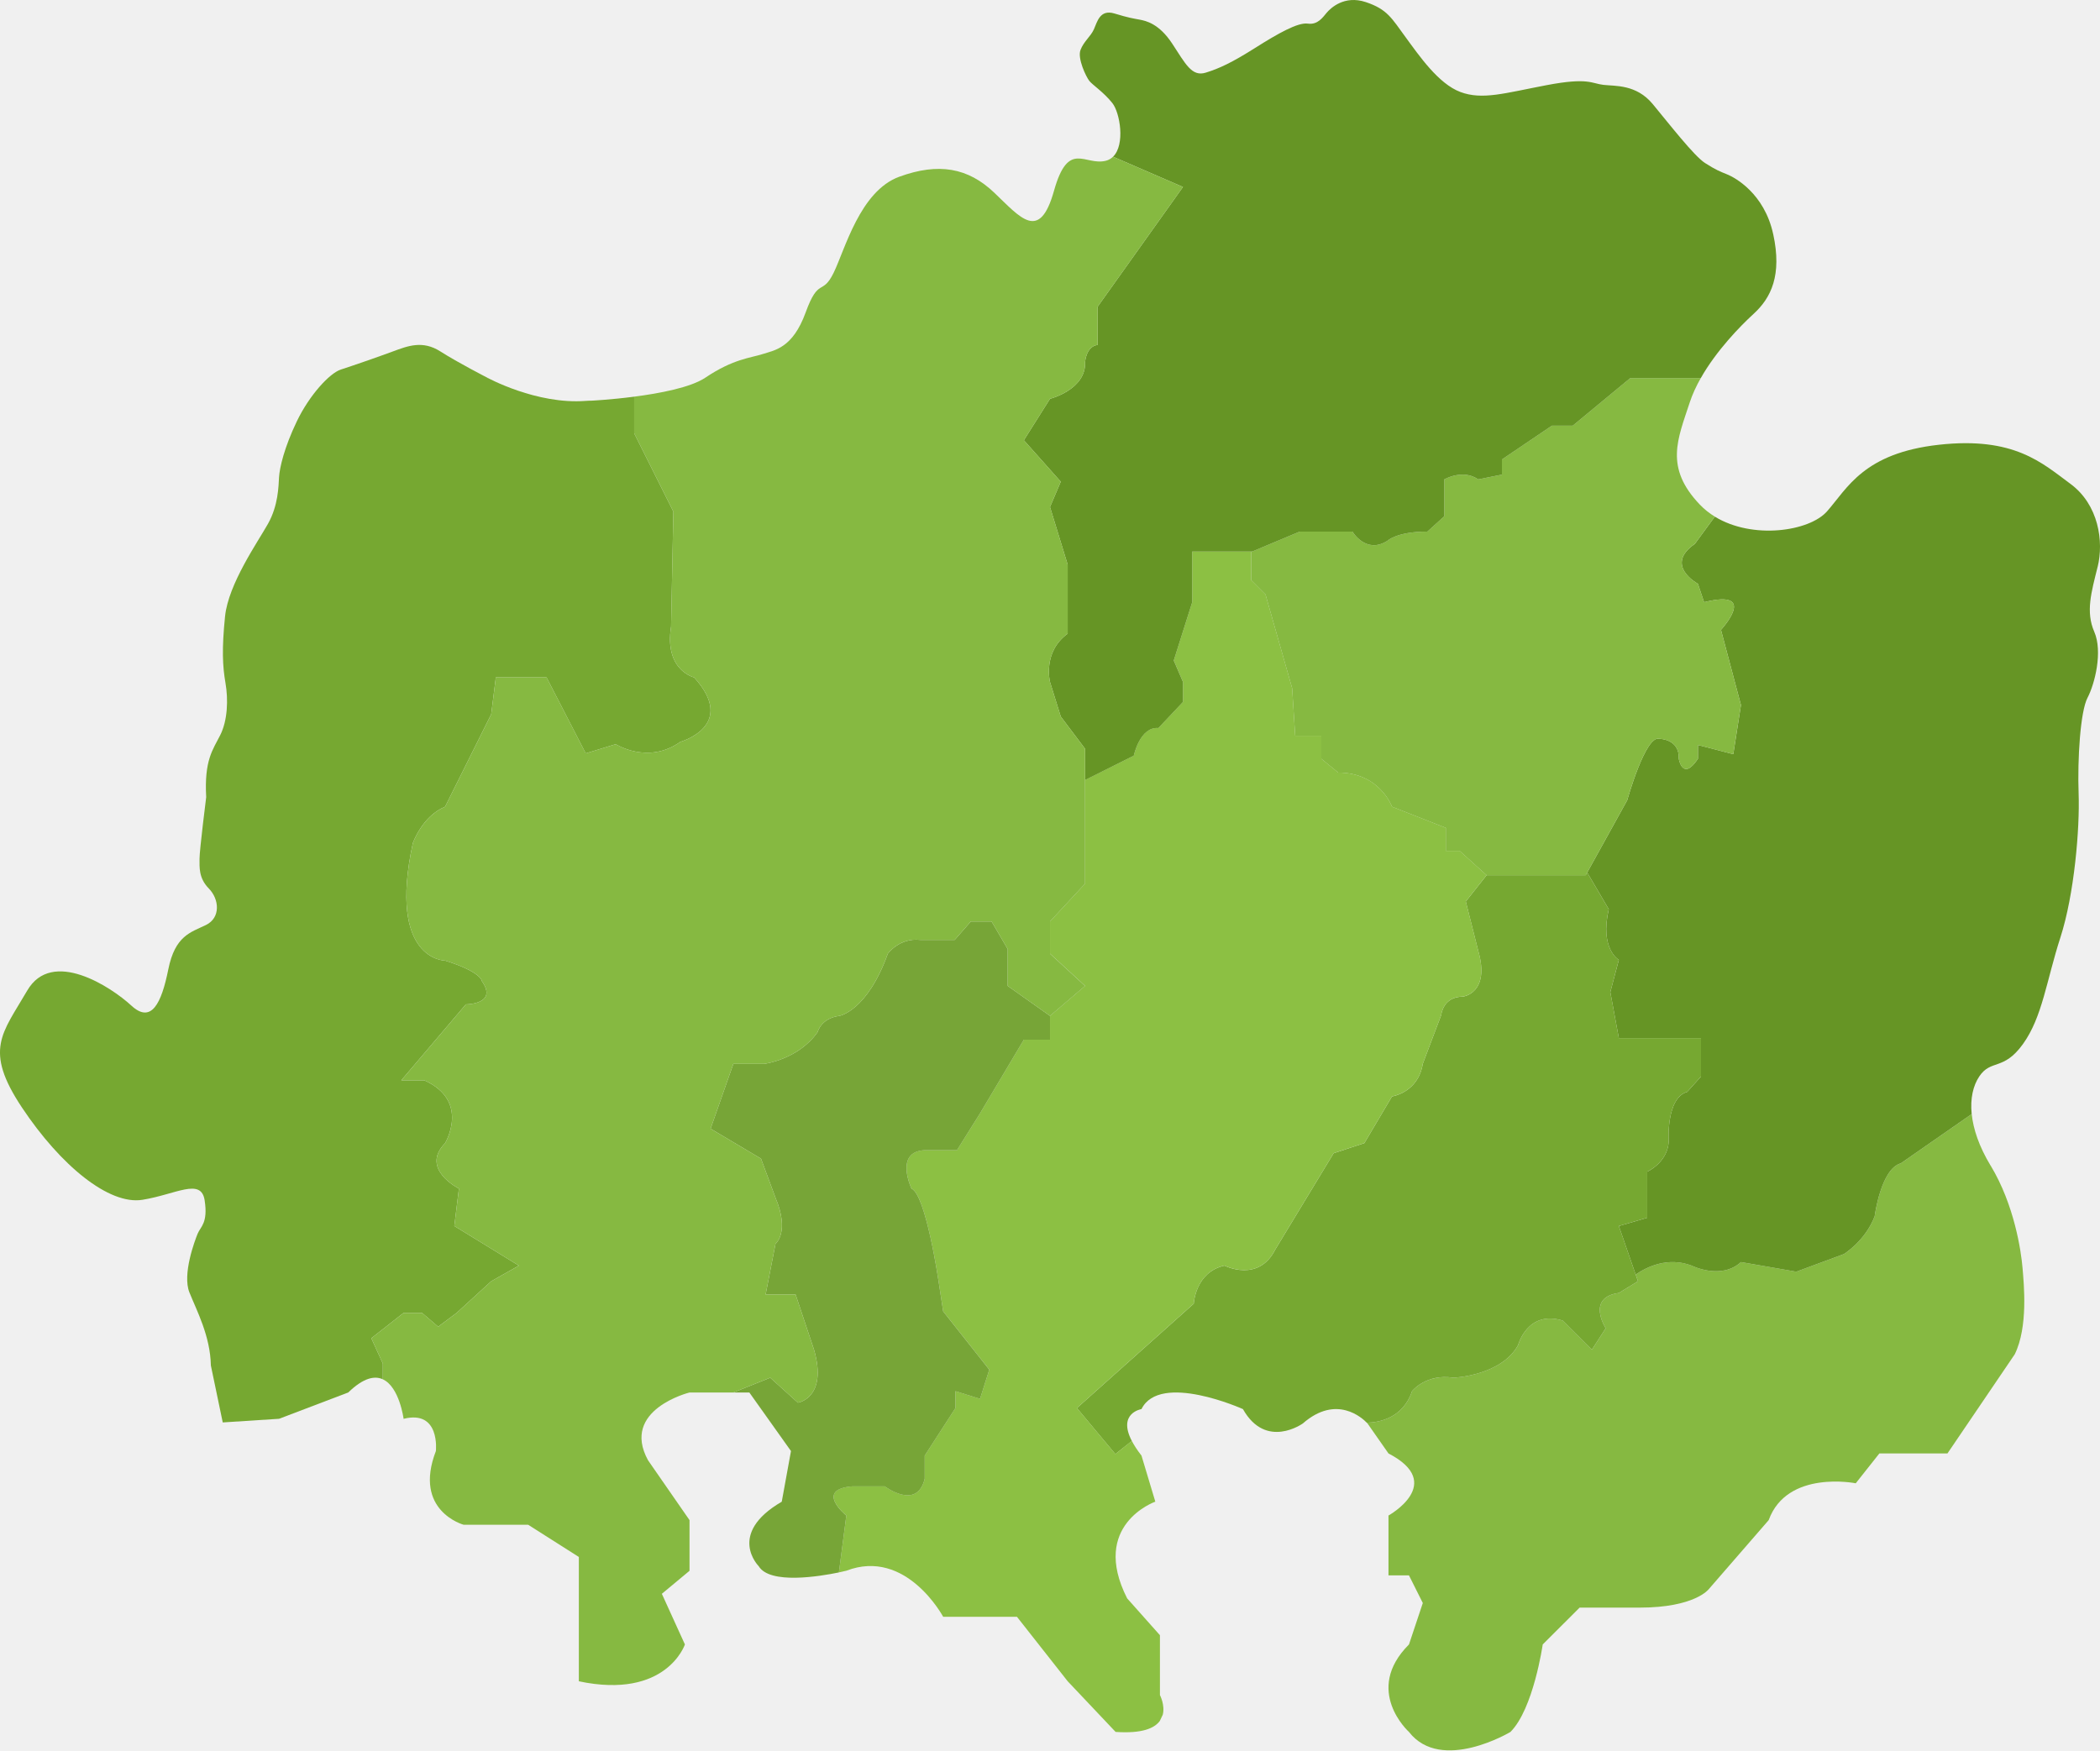
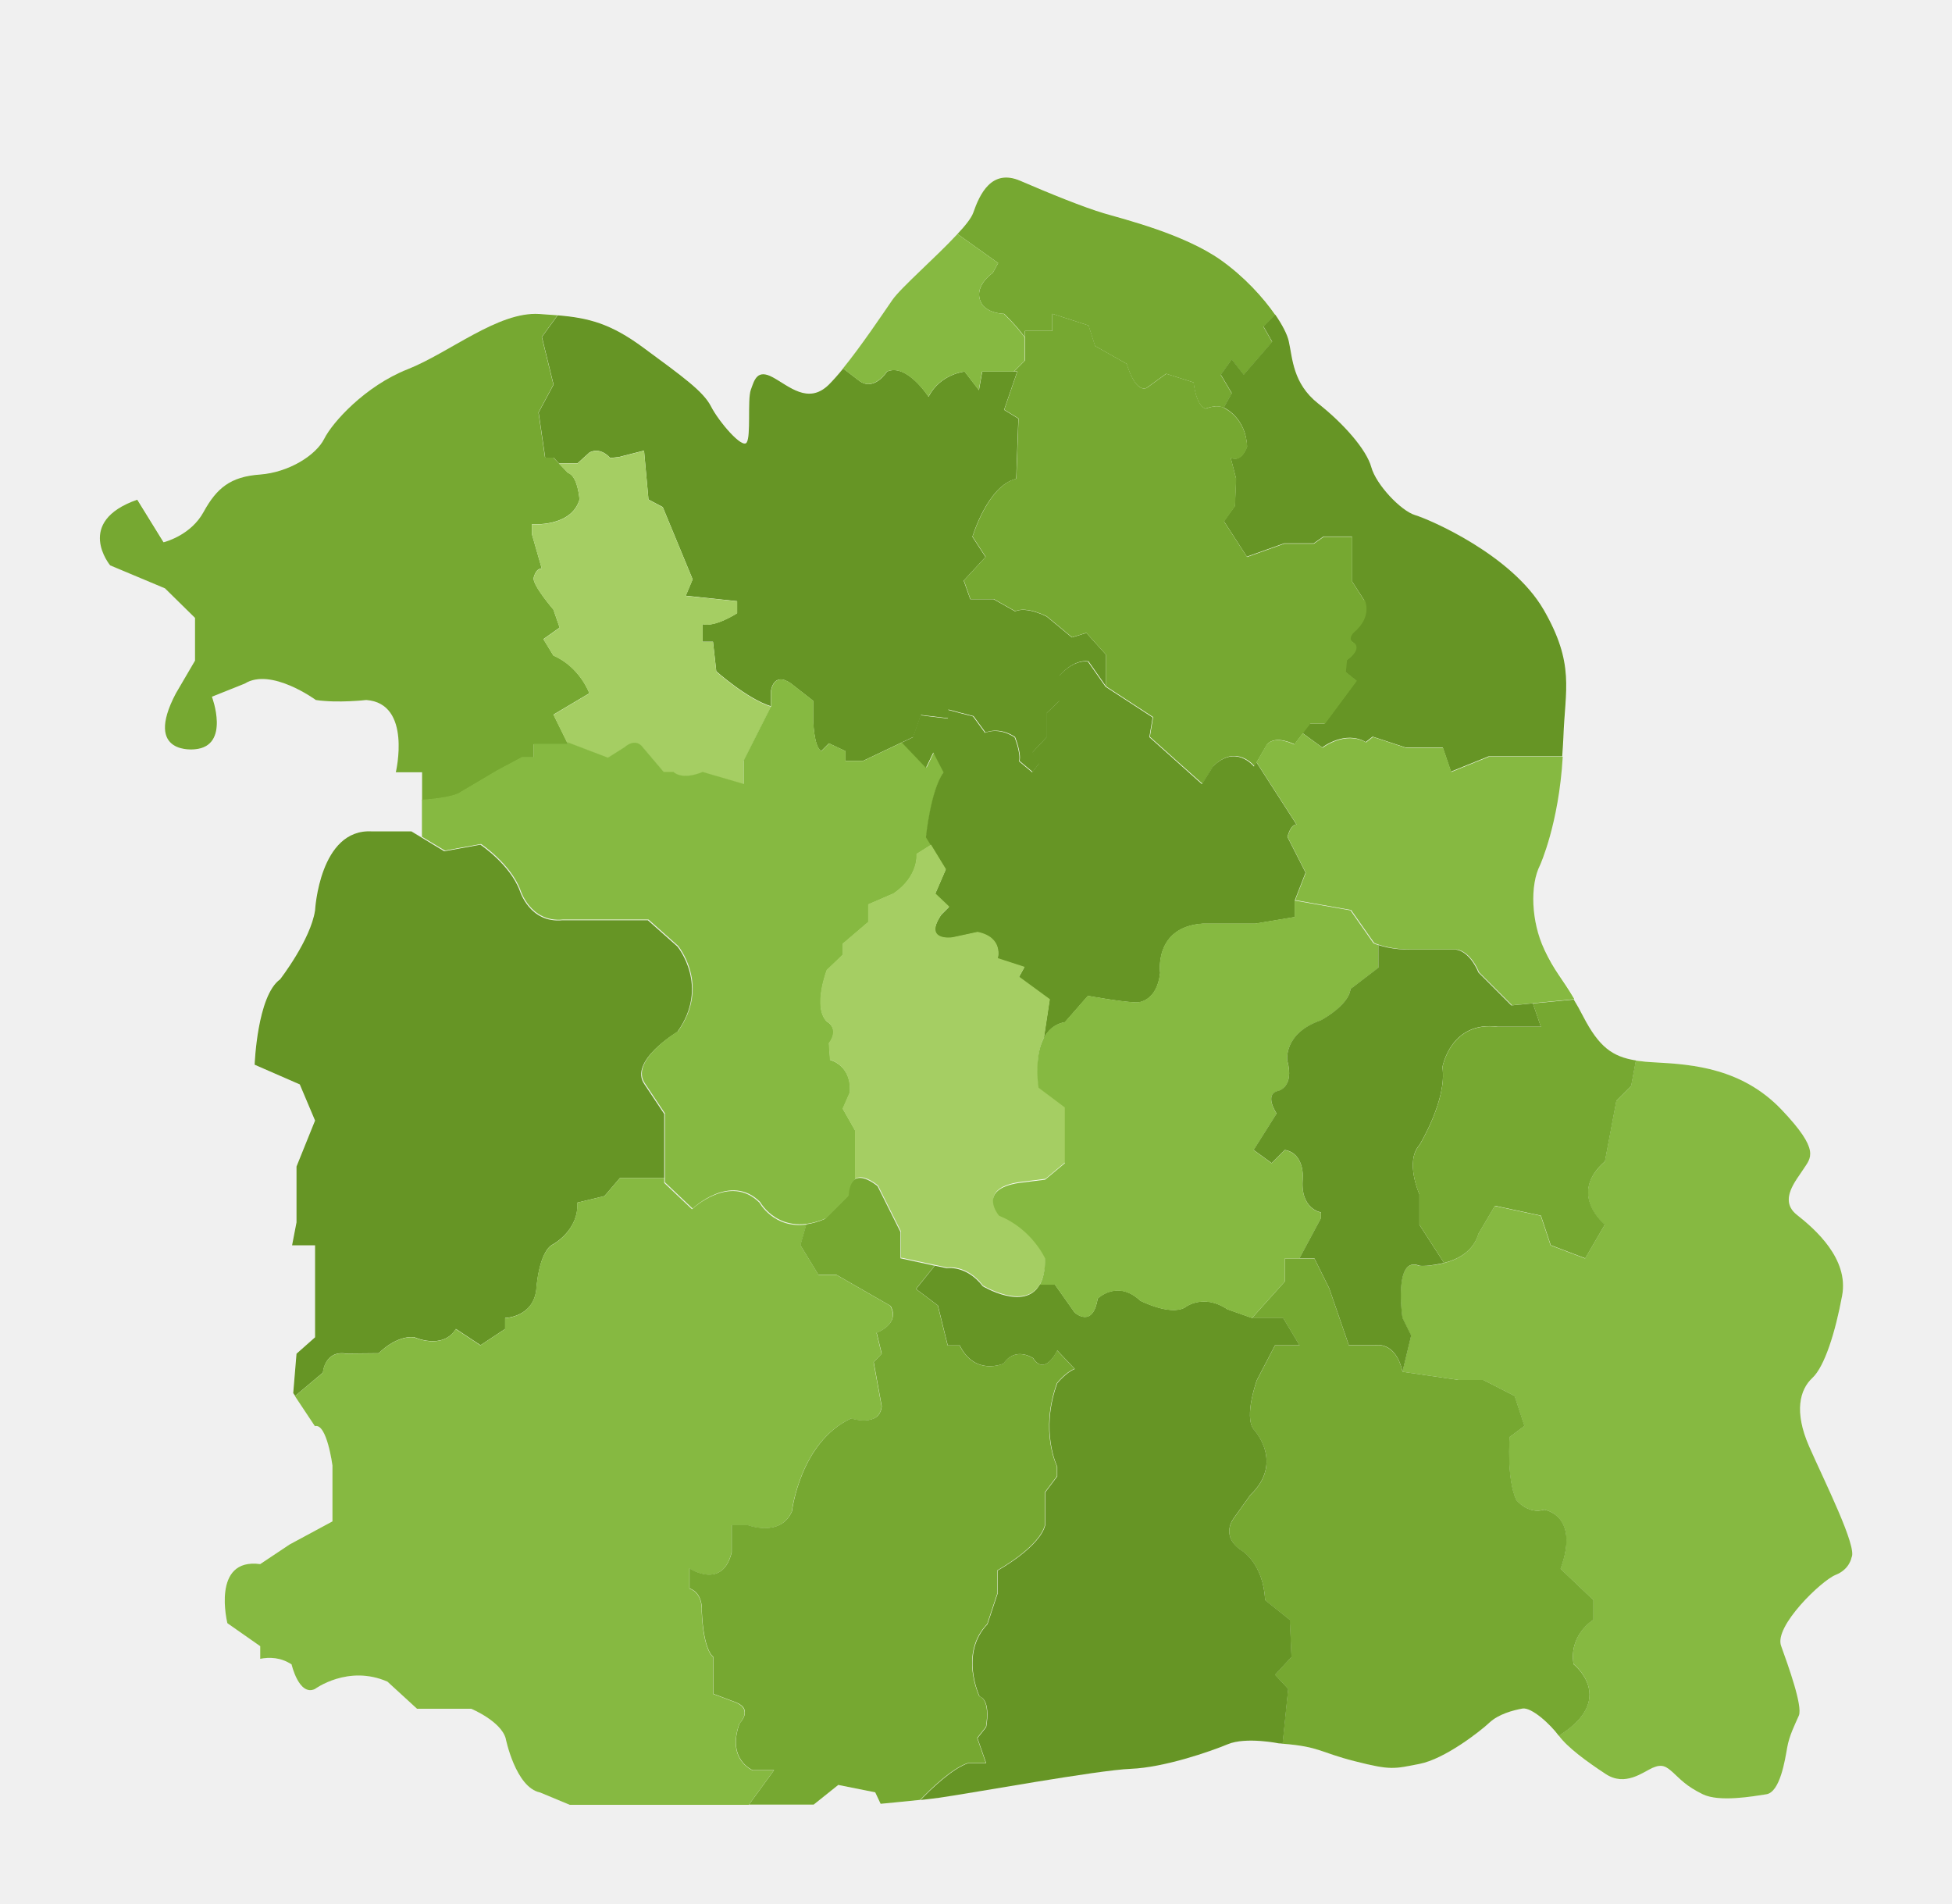
- <svg xmlns="http://www.w3.org/2000/svg" width="451" height="376" viewBox="0 0 451 376" fill="none">
-   <g clip-path="url(#clip0_53_33363)">
-     <path d="M427.503 250.385C425.013 246.255 423.775 242.506 423.448 239.311L408.225 249.895C403.932 251.062 402.615 261.256 402.615 261.256C400.634 266.534 396.014 269.383 396.014 269.383L385.783 273.171L373.898 271.109C369.605 275.026 363.336 271.875 363.336 271.875C358.206 269.917 353.675 272.138 351.283 273.785L351.783 275.229L347.673 277.741C340.592 278.731 344.85 285.324 344.85 285.324L341.879 289.938L335.605 283.672C328.014 281.362 326.033 288.949 326.033 288.949C322.403 295.542 312.167 295.948 312.167 295.948C306.225 295.033 303.254 298.841 303.254 298.841C301.308 304.678 296.128 305.558 293.543 305.618C293.632 305.712 293.682 305.766 293.682 305.766L298.193 312.216C310.627 318.665 298.193 325.55 298.193 325.55V338.41H302.595L305.566 344.345L302.595 353.248C292.691 363.14 302.595 372.043 302.595 372.043C309.528 380.946 324.384 372.043 324.384 372.043C329.336 367.097 331.317 353.248 331.317 353.248L339.24 345.334H352.115C363.999 345.334 366.971 341.378 366.971 341.378L379.846 326.539C383.807 315.658 398.544 318.626 398.544 318.626L403.615 312.216H418.238C419.823 309.886 421.942 306.765 424.641 302.783C431.534 292.614 432.693 290.913 432.693 290.913C435.585 285.022 434.659 275.926 434.362 272.35C434.06 268.774 432.629 258.862 427.518 250.385H427.503Z" fill="#86B941" />
-     <path d="M450.49 121.792C451.837 116.361 450.732 108.418 444.651 103.937C438.57 99.456 432.574 93.748 416.405 95.538C400.237 97.329 396.746 104.877 392.388 109.833C388.58 114.165 376.398 115.956 368.277 110.98L363.989 116.831C357.294 121.446 364.647 125.403 364.647 125.403L365.97 129.36C377.854 126.392 369.599 135.295 369.599 135.295L373.893 151.454L372.244 162.004L364.652 160.025V162.993C361.349 167.939 360.542 162.993 360.542 162.993C360.725 158.705 356.397 158.705 356.397 158.705C353.426 157.715 349.465 171.896 349.465 171.896L340.873 187.422L345.503 195.311C343.522 203.882 347.667 206.192 347.667 206.192L345.835 213.116L347.667 223.009H365.311V231.254L362.34 234.553C357.72 235.873 358.378 245.305 358.378 245.305C358.046 249.796 353.758 251.696 353.758 251.696V261.588L347.667 263.363L351.277 273.785C353.674 272.138 358.2 269.917 363.33 271.876C363.33 271.876 369.604 275.026 373.893 271.109L385.777 273.172L396.008 269.383C396.008 269.383 400.628 266.534 402.609 261.256C402.609 261.256 403.931 251.063 408.22 249.895L423.442 239.311C423.1 235.947 423.764 233.197 425.056 231.254C427.577 227.465 430.251 230.096 434.445 224.285C438.635 218.473 439.496 210.643 442.497 201.374C445.493 192.105 446.677 177.915 446.409 170.496C446.142 163.077 446.766 152.854 448.321 149.886C449.876 146.918 451.634 139.999 449.767 135.705C447.9 131.412 449.133 127.233 450.48 121.802L450.49 121.792Z" fill="#669525" />
-     <path d="M345.83 213.111L347.662 206.186C347.662 206.186 343.517 203.877 345.498 195.305L340.868 187.416L340.546 188H319.263L314.796 193.653L317.455 204.203C320.115 213.437 314.137 214.095 314.137 214.095C309.844 214.095 309.517 218.052 309.517 218.052L305.556 228.528C304.565 234.72 298.955 235.526 298.955 235.526L293.012 245.557L286.411 247.728L273.868 268.428C270.238 275.609 262.974 271.87 262.974 271.87C256.7 273.255 256.373 280.046 256.373 280.046L231.281 302.466L239.536 312.359L243.072 309.534C239.947 303.515 245.147 302.689 245.147 302.689C249.108 294.667 266.935 302.689 266.935 302.689C271.887 311.483 279.81 305.766 279.81 305.766C287.035 299.449 292.611 304.653 293.537 305.617C296.122 305.558 301.302 304.677 303.248 298.841C303.248 298.841 306.219 295.028 312.162 295.948C312.162 295.948 322.397 295.547 326.027 288.949C326.027 288.949 328.008 281.367 335.599 283.671L341.873 289.938L344.845 285.323C344.845 285.323 340.586 278.73 347.667 277.741L351.777 275.228L347.667 263.358L353.758 261.582V251.69C353.758 251.69 358.052 249.786 358.378 245.3C358.378 245.3 357.72 235.863 362.34 234.547L365.311 231.248V223.003H347.667L345.835 213.111H345.83Z" fill="#76A831" />
-     <path d="M369.6 135.29C369.6 135.29 377.854 126.387 365.97 129.355L364.648 125.398C364.648 125.398 357.294 121.441 363.989 116.826L368.277 110.975C367.114 110.263 366.034 109.412 365.073 108.408C357.408 100.4 360.315 94.332 362.88 86.477C363.469 84.682 364.306 82.891 365.296 81.155C365.286 81.175 365.271 81.195 365.262 81.215H350.123L337.763 91.438H333.287L322.556 98.694V101.953L317.455 102.977C314.172 100.668 310.176 102.977 310.176 102.977V110.891L306.546 114.19C299.945 114.19 297.964 116.168 297.964 116.168C293.344 119.136 290.452 114.19 290.452 114.19H279.147L268.911 118.478H268.693V124.631L271.778 127.713L277.498 147.828L278.157 158.052H283.767V162.998L287.397 165.965C296.31 165.965 298.95 173.296 298.95 173.296L310.503 177.836V182.782H313.474L319.263 188.01H340.546L349.46 171.901C349.46 171.901 353.421 157.72 356.393 158.71C356.393 158.71 360.721 158.71 360.537 162.998C360.537 162.998 361.345 167.944 364.648 162.998V160.03L372.239 162.009L373.888 151.459L369.595 135.3L369.6 135.29Z" fill="#86B941" />
-     <path d="M313.479 182.772H310.508V177.826L298.955 173.285C298.955 173.285 296.316 165.955 287.402 165.955L283.772 162.987V158.041H278.162L277.503 147.818L271.784 127.702L268.699 124.621V118.468H256.041V129.349L252.08 141.878L254.061 146.492V150.78L248.777 156.384C244.815 156.053 243.493 162.32 243.493 162.32L233.035 167.543V189.815L225.503 197.931V204.856L233.035 211.78L225.503 218.21V223.319H219.887L210.478 239.147L205.527 247.061H198.594C191.993 247.392 195.746 255.306 195.746 255.306C198.841 256.626 201.565 275.214 201.565 275.214L202.555 281.683L212.459 294.211L210.478 300.478L205.195 298.831V302.457L198.594 312.68V317.626C196.945 324.551 190.012 319.273 190.012 319.273H183.079C174.824 319.931 181.757 325.55 181.757 325.55L180.163 337.766L181.757 337.41C194.632 332.464 202.555 347.302 202.555 347.302H218.402L229.296 361.151L239.586 372.033C245.266 372.429 247.925 371.246 249.079 369.688L249.718 368.338C250.243 366.271 249.109 364.119 249.109 364.119V351.259L242.067 343.346C234.035 327.518 248.118 322.572 248.118 322.572L245.147 312.68C244.221 311.493 243.553 310.449 243.072 309.524L239.537 312.349L231.282 302.457L256.373 280.036C256.373 280.036 256.705 273.25 262.974 271.86C262.974 271.86 270.239 275.599 273.869 268.418L286.412 247.718L293.013 245.547L298.955 235.516C298.955 235.516 304.566 234.705 305.556 228.518L309.518 218.042C309.518 218.042 309.85 214.085 314.138 214.085C314.138 214.085 320.115 213.427 317.456 204.193L314.797 193.643L319.263 187.99L313.474 182.762L313.479 182.772Z" fill="#8CC043" />
-     <path d="M216.421 203.877L212.955 197.941H208.498L205.032 201.898H197.604C193.147 201.404 190.671 204.866 190.671 204.866C186.214 217.231 180.272 218.22 180.272 218.22C176.311 218.715 175.607 221.683 175.607 221.683C171.438 227.618 164.104 228.533 164.104 228.533H157.493L152.605 242.456L163.435 248.886L166.55 257.294C169.665 264.713 166.55 267.186 166.55 267.186L164.426 278.068H170.863L174.825 289.938C177.796 300.325 171.359 301.314 171.359 301.314L165.416 295.948L157.493 299.123H160.93L169.873 311.701L167.892 322.582C156.007 329.507 162.94 336.431 162.94 336.431C165.332 340.413 176.068 338.622 180.163 337.777L181.758 325.56C181.758 325.56 174.825 319.941 183.08 319.283H190.013C190.013 319.283 196.945 324.561 198.594 317.636V312.69L205.195 302.467V298.841L210.479 300.488L212.46 294.222L202.556 281.693L201.566 275.224C201.566 275.224 198.842 256.631 195.747 255.316C195.747 255.316 191.993 247.402 198.594 247.071H205.527L210.479 239.157L219.888 223.33H225.503V218.22L216.421 211.79V203.877Z" fill="#77A537" />
-     <path d="M380.816 50.306C378.909 41.487 372.526 38.109 370.941 37.466C369.357 36.823 368.505 36.507 366.168 35.013C363.83 33.519 358.453 26.585 354.932 22.341C351.411 18.097 346.914 18.523 344.359 18.231C341.809 17.944 341.131 16.584 332.143 18.295C323.155 20.007 318.352 21.53 313.627 19.759C308.908 17.984 304.788 11.969 301.842 7.953C298.895 3.937 297.959 1.993 293.319 0.45C288.679 -1.093 285.758 1.761 284.931 2.725C284.109 3.69 283.024 5.376 280.87 5.074C278.716 4.773 274.452 7.201 269.55 10.297C264.648 13.394 261.884 14.709 258.923 15.614C255.962 16.52 254.615 13.75 251.767 9.402C248.92 5.055 246.093 4.471 244.726 4.214C243.359 3.957 242.478 3.853 239.333 2.898C236.184 1.944 235.629 4.753 234.921 6.311C234.213 7.869 232.757 8.883 232.054 10.723C231.351 12.563 233.252 16.485 233.93 17.36C234.609 18.236 237.001 19.764 238.892 22.143C240.531 24.201 241.69 31.081 239.041 33.663L254.055 40.162L235.733 65.881V74.092C233.257 74.389 233.034 77.752 233.034 77.752C233.307 83.687 225.502 85.666 225.502 85.666L219.887 94.569L227.81 103.471L225.502 108.912L229.295 121.277V136.116C223.848 140.072 225.502 146.502 225.502 146.502L227.81 153.921L233.034 160.846V167.553L243.493 162.33C243.493 162.33 244.815 156.063 248.776 156.394L254.06 150.79V146.502L252.079 141.888L256.041 129.359V118.478H268.916L279.152 114.19H290.457C290.457 114.19 293.344 119.136 297.969 116.168C297.969 116.168 299.95 114.19 306.551 114.19L310.181 110.891V102.977C310.181 102.977 314.177 100.667 317.46 102.977L322.561 101.953V98.694L333.292 91.438H337.768L350.128 81.214H365.266C368.599 75.338 373.675 70.1 376.597 67.43C380.37 63.977 382.732 59.125 380.821 50.306H380.816Z" fill="#669525" />
-     <path d="M144.122 134.632L144.617 109.902L136.199 93.085V85.211C131.168 85.864 126.983 86.072 126.983 86.072C126.627 86.072 126.236 86.081 125.795 86.116C115.208 86.932 104.635 81.121 104.635 81.121L104.67 81.284C104.67 81.284 104.645 81.274 104.635 81.269V81.121C104.635 81.121 98.371 77.915 94.568 75.487C90.765 73.058 87.581 74.305 84.392 75.487C81.203 76.669 75.627 78.603 73.2 79.384C70.774 80.166 66.441 84.894 63.747 90.508C61.053 96.117 60.053 100.46 59.929 102.492C59.81 104.525 59.761 108.581 57.552 112.518C55.343 116.45 49.039 125.437 48.331 132.416C47.623 139.4 47.797 143.11 48.421 146.695C49.044 150.281 48.886 154.753 47.297 157.913C45.707 161.074 43.845 163.265 44.281 171.238C44.281 171.238 42.845 182.639 42.85 184.474C42.855 186.308 42.651 188.628 44.86 190.874C47.069 193.119 47.465 197.13 44.216 198.708C40.968 200.286 37.605 200.964 36.145 208.234C34.684 215.505 32.515 219.991 28.212 216.015C23.908 212.038 11.167 203.615 5.839 212.8C0.51 221.989 -3.565 225.467 4.724 237.921C13.014 250.37 23.398 258.887 30.588 257.73C37.779 256.572 43.196 252.932 43.949 257.834C44.707 262.735 43.068 263.487 42.449 265.005C41.825 266.524 39.121 273.725 40.676 277.618C42.231 281.51 45.167 286.976 45.286 293.322L47.836 305.553L59.934 304.772L74.79 299.118C78.058 295.948 80.46 295.483 82.218 296.289V292.906L79.742 287.465L86.674 282.025H90.636L94.102 284.992L98.064 282.025L105.492 275.224L111.434 271.87L97.569 263.358L98.559 255.316C98.559 255.316 90.141 251.137 95.588 245.562C95.588 245.562 101.035 236.521 91.131 232.07H86.179L100.045 215.747C100.045 215.747 106.978 215.747 103.511 210.801C103.511 210.801 103.511 208.823 95.588 206.35C95.588 206.35 83.208 206.35 88.655 181.125C88.655 181.125 90.636 175.343 95.588 173.29L105.492 153.427L106.482 145.513H117.377L125.795 161.835L132.233 159.857C132.233 159.857 139.165 164.308 146.098 159.362C146.098 159.362 158.478 155.9 149.069 145.513C149.069 145.513 142.632 144.03 144.117 134.632H144.122Z" fill="#76A831" />
-     <path d="M239.041 33.663C238.625 34.069 238.12 34.37 237.506 34.529C232.965 35.696 229.459 29.939 226.354 40.998C223.249 52.057 219.164 46.76 213.533 41.394C207.903 36.027 201.564 34.885 193.126 37.966C184.688 41.048 181.464 53.625 179.028 58.611C176.592 63.597 175.814 59.447 173.021 67.123C170.228 74.799 166.386 75.22 163.756 76.066C161.127 76.912 157.492 77.09 151.5 81.116C148.351 83.233 141.74 84.489 136.174 85.211C136.184 85.211 136.189 85.211 136.198 85.211V93.085L144.617 109.902L144.122 134.632C142.636 144.03 149.074 145.513 149.074 145.513C158.482 155.9 146.102 159.362 146.102 159.362C139.17 164.308 132.237 159.857 132.237 159.857L125.799 161.835L117.381 145.513H106.487L105.496 153.427L95.592 173.291C90.64 175.348 88.66 181.125 88.66 181.125C83.213 206.35 95.592 206.35 95.592 206.35C103.516 208.823 103.516 210.802 103.516 210.802C106.982 215.748 100.049 215.748 100.049 215.748L86.184 232.07H91.136C101.04 236.521 95.592 245.562 95.592 245.562C90.145 251.142 98.564 255.316 98.564 255.316L97.573 263.358L111.439 271.871L105.496 275.224L98.068 282.025L94.107 284.993L90.64 282.025H86.679L79.746 287.466L82.222 292.906V296.294C85.787 297.926 86.679 304.777 86.679 304.777C94.602 302.798 93.612 311.701 93.612 311.701C88.66 324.561 99.554 327.529 99.554 327.529H113.419L124.314 334.453V361.162C143.131 365.119 147.093 353.248 147.093 353.248L142.141 342.367L148.083 337.421V326.539L139.17 313.68C133.227 302.798 148.083 299.123 148.083 299.123H157.492L165.415 295.948L171.357 301.315C171.357 301.315 177.795 300.325 174.824 289.939L170.862 278.068H164.425L166.549 267.187C166.549 267.187 169.664 264.714 166.549 257.295L163.434 248.886L152.604 242.456L157.492 228.533H164.103C164.103 228.533 171.437 227.618 175.606 221.683C175.606 221.683 176.309 218.715 180.271 218.221C180.271 218.221 186.213 217.231 190.67 204.866C190.67 204.866 193.146 201.404 197.603 201.899H205.031L208.497 197.942H212.954L216.42 203.877V211.791L225.502 218.221L233.034 211.791L225.502 204.866V197.942L233.034 189.825V160.846L227.81 153.922L225.502 146.503C225.502 146.503 223.848 140.073 229.295 136.116V121.278L225.502 108.913L227.81 103.472L219.887 94.569L225.502 85.666C225.502 85.666 233.306 83.688 233.034 77.752C233.034 77.752 233.257 74.384 235.733 74.092V65.882L254.055 40.162L239.046 33.663H239.041Z" fill="#86B941" />
+ <svg xmlns="http://www.w3.org/2000/svg" id="Layer_1" version="1.1" viewBox="0 0 1189 1159.5">
+   <defs>
+     <style>
+       .st0,
+       .st1 {
+       fill: none;
+       }
+ 
+       .st2 {
+       filter: url(#drop-shadow-3);
+       }
+ 
+       .st2,
+       .st3,
+       .st4,
+       .st5,
+       .st6,
+       .st7 {
+       fill: #86b941;
+       }
+ 
+       .st3 {
+       filter: url(#drop-shadow-6);
+       }
+ 
+       .st8 {
+       fill-opacity: .3;
+       fill-rule: evenodd;
+       }
+ 
+       .st8,
+       .st9 {
+       fill: #fff;
+       }
+ 
+       .st10 {
+       fill: url(#linear-gradient2);
+       }
+ 
+       .st11 {
+       fill: url(#linear-gradient1);
+       }
+ 
+       .st12 {
+       fill: url(#linear-gradient9);
+       }
+ 
+       .st13 {
+       fill: url(#linear-gradient3);
+       }
+ 
+       .st14 {
+       fill: url(#linear-gradient6);
+       }
+ 
+       .st15 {
+       fill: url(#linear-gradient8);
+       }
+ 
+       .st16 {
+       fill: url(#linear-gradient7);
+       }
+ 
+       .st17 {
+       fill: url(#linear-gradient5);
+       }
+ 
+       .st18 {
+       fill: url(#linear-gradient4);
+       }
+ 
+       .st19 {
+       filter: url(#drop-shadow-1);
+       }
+ 
+       .st19,
+       .st20,
+       .st21,
+       .st22,
+       .st23,
+       .st24 {
+       fill: #76a831;
+       }
+ 
+       .st20 {
+       filter: url(#drop-shadow-8);
+       }
+ 
+       .st21 {
+       filter: url(#drop-shadow-7);
+       }
+ 
+       .st22 {
+       filter: url(#drop-shadow-4);
+       }
+ 
+       .st25 {
+       fill: url(#linear-gradient18);
+       }
+ 
+       .st26 {
+       fill: url(#linear-gradient13);
+       }
+ 
+       .st27 {
+       fill: url(#linear-gradient12);
+       }
+ 
+       .st28 {
+       fill: url(#linear-gradient15);
+       }
+ 
+       .st29 {
+       fill: url(#linear-gradient16);
+       }
+ 
+       .st30 {
+       fill: url(#linear-gradient11);
+       }
+ 
+       .st31 {
+       fill: url(#linear-gradient10);
+       }
+ 
+       .st32 {
+       fill: url(#linear-gradient17);
+       }
+ 
+       .st33 {
+       fill: url(#linear-gradient14);
+       }
+ 
+       .st34 {
+       fill: url(#linear-gradient19);
+       }
+ 
+       .st35 {
+       fill: #f7feec;
+       }
+ 
+       .st36 {
+       fill: #3f74c7;
+       }
+ 
+       .st37 {
+       fill: url(#linear-gradient);
+       }
+ 
+       .st38 {
+       fill: #3860ad;
+       }
+ 
+       .st39 {
+       clip-path: url(#clippath-17);
+       }
+ 
+       .st40 {
+       clip-path: url(#clippath-19);
+       }
+ 
+       .st41 {
+       clip-path: url(#clippath-11);
+       }
+ 
+       .st42 {
+       clip-path: url(#clippath-16);
+       }
+ 
+       .st43 {
+       clip-path: url(#clippath-18);
+       }
+ 
+       .st44 {
+       clip-path: url(#clippath-10);
+       }
+ 
+       .st45 {
+       clip-path: url(#clippath-15);
+       }
+ 
+       .st46 {
+       clip-path: url(#clippath-13);
+       }
+ 
+       .st47 {
+       clip-path: url(#clippath-14);
+       }
+ 
+       .st48 {
+       clip-path: url(#clippath-12);
+       }
+ 
+       .st49 {
+       clip-path: url(#clippath-31);
+       }
+ 
+       .st50 {
+       clip-path: url(#clippath-32);
+       }
+ 
+       .st51 {
+       clip-path: url(#clippath-33);
+       }
+ 
+       .st52 {
+       clip-path: url(#clippath-34);
+       }
+ 
+       .st53 {
+       clip-path: url(#clippath-35);
+       }
+ 
+       .st54 {
+       clip-path: url(#clippath-39);
+       }
+ 
+       .st55 {
+       clip-path: url(#clippath-30);
+       }
+ 
+       .st56 {
+       clip-path: url(#clippath-36);
+       }
+ 
+       .st57 {
+       clip-path: url(#clippath-37);
+       }
+ 
+       .st58 {
+       clip-path: url(#clippath-38);
+       }
+ 
+       .st59 {
+       clip-path: url(#clippath-27);
+       }
+ 
+       .st60 {
+       clip-path: url(#clippath-29);
+       }
+ 
+       .st61 {
+       clip-path: url(#clippath-26);
+       }
+ 
+       .st62 {
+       clip-path: url(#clippath-28);
+       }
+ 
+       .st63 {
+       clip-path: url(#clippath-20);
+       }
+ 
+       .st64 {
+       clip-path: url(#clippath-21);
+       }
+ 
+       .st65 {
+       clip-path: url(#clippath-22);
+       }
+ 
+       .st66 {
+       clip-path: url(#clippath-23);
+       }
+ 
+       .st67 {
+       clip-path: url(#clippath-24);
+       }
+ 
+       .st68 {
+       clip-path: url(#clippath-25);
+       }
+ 
+       .st69 {
+       clip-path: url(#clippath-1);
+       }
+ 
+       .st70 {
+       clip-path: url(#clippath-3);
+       }
+ 
+       .st71 {
+       clip-path: url(#clippath-4);
+       }
+ 
+       .st72 {
+       clip-path: url(#clippath-2);
+       }
+ 
+       .st73 {
+       clip-path: url(#clippath-7);
+       }
+ 
+       .st74 {
+       clip-path: url(#clippath-6);
+       }
+ 
+       .st75 {
+       clip-path: url(#clippath-9);
+       }
+ 
+       .st76 {
+       clip-path: url(#clippath-8);
+       }
+ 
+       .st77 {
+       clip-path: url(#clippath-5);
+       }
+ 
+       .st1 {
+       stroke: #fff;
+       stroke-linecap: round;
+       stroke-linejoin: round;
+       stroke-width: 1.5px;
+       }
+ 
+       .st78 {
+       filter: url(#drop-shadow-14);
+       }
+ 
+       .st78,
+       .st79 {
+       fill: #a5ce63;
+       }
+ 
+       .st79 {
+       filter: url(#drop-shadow-17);
+       }
+ 
+       .st23 {
+       filter: url(#drop-shadow-12);
+       }
+ 
+       .st24 {
+       filter: url(#drop-shadow-20);
+       }
+ 
+       .st4 {
+       filter: url(#drop-shadow-15);
+       }
+ 
+       .st5 {
+       filter: url(#drop-shadow-13);
+       }
+ 
+       .st6 {
+       filter: url(#drop-shadow-18);
+       }
+ 
+       .st7 {
+       filter: url(#drop-shadow-11);
+       }
+ 
+       .st80 {
+       filter: url(#drop-shadow-19);
+       }
+ 
+       .st80,
+       .st81,
+       .st82,
+       .st83,
+       .st84,
+       .st85 {
+       fill: #669525;
+       }
+ 
+       .st81 {
+       filter: url(#drop-shadow-16);
+       }
+ 
+       .st82 {
+       filter: url(#drop-shadow-10);
+       }
+ 
+       .st86 {
+       fill: #626262;
+       }
+ 
+       .st83 {
+       filter: url(#drop-shadow-9);
+       }
+ 
+       .st84 {
+       filter: url(#drop-shadow-2);
+       }
+ 
+       .st85 {
+       filter: url(#drop-shadow-5);
+       }
+ 
+       .st87 {
+       clip-path: url(#clippath);
+       }
+ 
+     </style>
+   </defs>
+   <path class="st9" d="M1102,880.9c-9.4-21.4-5.6-34.7,1.9-41.7,7.5-6.9,14.1-28,18.2-50.3s-16.4-40.3-27.6-49.1c-11.2-8.9-.4-20.9,4-27.8,4.4-6.9,10.6-11.1-13.3-36.2-23.9-25.1-53.8-27.6-76.6-28.8-22.7-1.1-32.3-4.9-44.3-27.9-2.1-4.1-4-7.5-5.8-10.4l-38,3.7-20-20c-6-14-14-14-14-14h-28c-14,0-22-4-22-4l-14-20-34-6v10l-24,4h-32c-30,2-26,30-26,30-2,18-14,18-14,18-8,0-30-4-30-4l-14,16c-22,4-16,40-16,40l16,12v34l-12,10-16,2c-26,4-12,20-12,20,20,8,28,26,28,26,0,40-38,17-38,17-10-13-22-11-22-11l-28-6v-16l-14-28c-18-14-18,6-18,6l-14,14c-28,12-40-10-40-10-18-18-41.1,4-41.1,4l-16.9-16v-42l-12-18c-10-14,20-32,20-32,20-28,0-52,0-52l-18-16h-52c-20,2-26-18-26-18-6-16-24-28-24-28l-22,4-20-12.1h-24c-32-1.9-34.7,48.1-34.7,48.1-2.7,18-21.3,42-21.3,42-14,10-15.5,52-15.5,52l27.5,12,9.3,22-11.3,28v34l-2.7,14h14v56l-11.3,10-2,24,13.3,20c7.3-2,10.7,24,10.7,24v34l-26,14-18,12c-30-4-20,36-20,36l20,14v7.7c5.4-1.1,12.4-1,19.1,3.4,0,0,4.5,19.5,14.2,15,0,0,20.2-15,44.2-4.5l18,16.5h33s18,7.5,21,18c0,0,6,30,21,33l18,7.5h148.5l15-12,22.5,4.5,3.3,7c9.7-1.1,22.3-1.9,35.6-3.8,20.3-2.9,96.3-16.8,116.5-17.6,20.3-.8,48.1-10.4,59.2-15,11.1-4.6,31.1-.5,31.1-.5,25.1,1.8,24.5,5.2,46.5,10.9,22,5.6,23.7,4.6,39.2,1.6,15.5-3,37.2-20,42.7-25.2,5.6-5.2,14.5-7.5,20-8.5s17,9.5,22.2,16.6c5.2,7.1,16.7,15.6,28.6,23.4,11.9,7.8,22.8-1.3,28.5-3.8,5.7-2.6,8.2-1,12.5,2.9,4.3,3.9,8,8.3,18.1,13.2,10,4.9,30.3,1.3,38.7,0,8.4-1.3,11.4-21,12.7-28.4s4.6-13.8,7.1-19.5c2.5-5.7-6.5-30.5-10.8-42.5-4.4-11.9,24.6-39.8,33.2-43.2,8.5-3.4,9.7-10.6,9.7-10.6,3.7-6.4-16.5-46.4-25.9-67.8Z" />
+   <path class="st9" d="M940.5,578.2c-7.9-16.8-8.8-39-2.5-51.3s13.5-48.2,14.5-77.4,7.2-44.7-12.2-78.2-69.5-54.9-78.2-57.5-23.8-18.6-26.7-29.2-16.7-26.4-32.3-38.7-15.6-27.5-18-38.1-18.8-33.6-41.3-49.5-58.7-24.8-71.2-28.5-33.4-12.2-51-19.8c-17.6-7.6-24.8,8.3-28.7,19.5-3.9,11.3-41.8,42.4-49.1,53.1-7.3,10.7-26.4,39.3-38.9,51.6-12.5,12.2-24.2.8-34-4.5-9.7-5.3-11.3,1.6-13.5,7.7s.2,28-2.5,32-17-12.8-21.7-22c-4.7-9.2-17.2-18.1-41.1-35.7-23.9-17.6-38.4-19-63.4-20.6-25.1-1.6-54.5,23.5-80.3,33.7-25.8,10.2-45.7,32.3-50.7,42.3s-21.5,20.5-39.3,21.8c-17.8,1.3-26.2,8.2-34.2,22.8-7.5,13.7-22.4,17.9-24.2,18.4h-.2s-16-25.9-16-25.9c-38.5,13.5-16.5,40-16.5,40l33.4,14,18.3,18v26l-11.7,20c-20,38,11.7,34,11.7,34,21.7-2,10.3-32,10.3-32l20-8c16-10,43.3,10,43.3,10,13.3,2,30.7,0,30.7,0,28,2,18,44,18,44h16v39.6l14,8.4,22-4s18,12,24,28c0,0,6,20,26,18h52l18,16s20,24,0,52c0,0-30,18-20,32l12,18v42l16.9,16s23.1-22,41.1-4c0,0,12,22,40,10l14-14s0-20,18-6l14,28v16l28,6s12-2.1,22,11c0,0,38,23,38-17,0,0-8-18-28-26,0,0-14-16,12-20l16-2,12-10v-34l-16-12s-6-36,16-40l14-16s22,4,30,4c0,0,12,0,14-18,0,0-4-28,26-30h32l24-4v-10l34,6,14,20s8,4,22,4h28s8,0,14,14l20,20,38-3.7c-7.9-13.4-11.9-16.6-18.4-30.4Z" />
+   <g>
+     <g class="-province have" data-provinceid="p27" data-province="เลย">
+       <path class="st19" d="M337.1,435.2l21.9-13s-5.7-16-21.9-23l-6.1-10,9.9-7-3.8-11s-12.1-14-12.1-19c0,0,1-6,5-6l-6-20.9v-6.1s24,2,29-15c0,0-1-14.4-7-16.2l-8.9-9.3h-5.1l-4-27.5,9.1-17-7.1-29,9.6-13.2c-3.5-.3-7.2-.5-11.1-.8-25.1-1.6-54.5,23.5-80.3,33.7-25.8,10.2-45.7,32.3-50.7,42.3s-21.5,20.5-39.3,21.8c-17.8,1.3-26.2,8.2-34.2,22.8-7.5,13.7-22.4,17.9-24.2,18.4h-.2s-16-25.9-16-25.9c-38.5,13.5-16.5,40-16.5,40l33.4,14,18.3,18v26l-11.7,20c-20,38,11.7,34,11.7,34,21.7-2,10.3-32,10.3-32l20-8c16-10,43.3,10,43.3,10,13.3,2,30.7,0,30.7,0,28,2,18,44,18,44h16v17s19-1,24-5l22-13,15-8h7v-8h21l-8.9-18Z" />
+     </g>
+     <g class="-province have" data-provinceid="p28" data-province="ชัยภูมิ">
+       <path class="st84" d="M351.6,732.4l16.6-4,9.4-11h27v-39l-12-18c-10-14,20-32,20-32,20-28,0-52,0-52l-18-16h-52c-20,2-26-18-26-18-6-16-24-28-24-28l-22,4-20-12.1h-24c-32-1.9-34.7,48.1-34.7,48.1-2.7,18-21.3,42-21.3,42-14,10-15.5,52-15.5,52l27.5,12,9.3,22-11.3,28v34l-2.7,14h14v56l-11.3,10-2,24,1.2,1.7,16.9-14.2s1-13.6,14-11.6l20-.2s10.2-10.8,21.6-9.8c0,0,17.4,8,25.4-5l15,9.9,15-9.9v-6.7s17-.3,19-17.3c0,0,1.3-23,10.1-27.5,0,0,15.9-8.5,14.9-25.5Z" />
+     </g>
+     <g class="-province have" data-provinceid="p29" data-province="นครราชสีมา">
+       <path class="st2" d="M542.6,795.4l-33.1-19h-10.9l-11-18,3.6-12.7c-19.9,2.7-28.6-13.3-28.6-13.3-18-18-41.1,4-41.1,4l-16.9-16v-3h-27l-9.4,11-16.6,4c1,17-14.8,25.5-14.8,25.5-8.9,4.5-10.2,27.5-10.2,27.5-2,17-19,17.3-19,17.3v6.7l-15,9.9-15-9.9c-8,13-25.4,5-25.4,5-11.4-1-21.6,9.8-21.6,9.8l-20,.2c-13-2-14,11.6-14,11.6l-16.9,14.2-1.2-1.7,13.3,20c7.3-2,10.7,24,10.7,24v34l-26,14-18,12c-30-4-20,36-20,36l20,14v7.7c5.4-1.1,12.4-1,19.1,3.4,0,0,4.5,19.5,14.2,15,0,0,20.2-15,44.2-4.5l18,16.5h33s18,7.5,21,18c0,0,6,30,21,33l18,7.5h109.1l15.3-21h-13s-16-6.4-8-28.5c0,0,8.5-8.4-2.2-12.8l-13.8-5.2v-22.5s-6-3.4-7-28c0,0,1-10.8-7.5-13.7v-12.2s20,13.3,25.7-9.7v-16.7h9.7s20,7.7,27-8.3c0,0,5-42.3,36-56.6,0,0,17.3,5.6,18.7-7.4l-4.9-26.9,4.9-5.1-3.1-12.8s14.5-5.2,8.5-16.2Z" />
+     </g>
+     <g class="-province have" data-provinceid="p30" data-province="บึงกาฬ">
+       <path class="st22" d="M604.7,166.2s-13.1,8.7-6.4,19.3c0,0,3.3,5.2,13.3,5.6,0,0,7.5,7,12.7,14.4v-4h16.7v-10.4l22,7.1,4,12.5,19.3,10.9s4.7,17.3,12,14.7l12-8.7,16.7,5.3s1.3,14,7.3,16c0,0,6.5-2.9,11.1-.5l4.9-8.8-6.7-11.3,6.7-9.3,7.3,9.3,17.3-20-5.3-9.3,7.2-7.2c-7.4-10.7-19-23.4-33.1-33.4-22.5-15.9-58.7-24.8-71.2-28.5-12.5-3.7-33.4-12.2-51-19.8-17.6-7.6-24.8,8.3-28.7,19.5-1.1,3.1-4.7,7.7-9.6,12.9l24.8,17.7-3.3,6Z" />
+     </g>
+     <g class="-province have" data-provinceid="p31" data-province="นครพนม">
+       <path class="st85" d="M940.2,371.2c-19.4-33.4-69.5-54.9-78.2-57.5s-23.8-18.6-26.7-29.2-16.7-26.4-32.3-38.7-15.6-27.5-18-38.1c-.9-4-3.8-9.7-8.2-16.1l-7.2,7.2,5.3,9.3-17.3,20-7.3-9.3-6.7,9.3,6.7,11.3-4.9,8.8s0,0,0,0c.3.2.6.3.9.5,0,0,12.7,6,13.3,23.3,0,0-3.3,10-10,6.7l3.3,12.7-.7,16.7-6.7,9.3,14,21.6,22.7-8.1h18l6-4.2h17.3v27.3l7.3,11.3s5.3,10-6.7,20c0,0-4,4,0,6,0,0,6,3.3-4,10.7l-.7,7.3,6.7,5.3-19.3,26h-9l-4.5,5.8,12.1,8.8s13.7-10.7,26.5-3.3l4.2-3.3,20,6.6h22.7l5,14.7,23-9.3h44.8c.3-3.9.5-7.7.7-11.4,1-29.3,7.2-44.7-12.2-78.2Z" />
+     </g>
+     <g class="-province have" data-provinceid="p32" data-province="อบุลราชธานี">
+       <path class="st3" d="M1102,880.9c-9.4-21.4-5.6-34.7,1.9-41.7,7.5-6.9,14.1-28,18.2-50.3s-16.4-40.3-27.6-49.1c-11.2-8.9-.4-20.9,4-27.8,4.4-6.9,10.6-11.1-13.3-36.2-23.9-25.1-53.8-27.6-76.6-28.8-4.5-.2-8.6-.6-12.2-1.1l-2.9,15.5-9,9-7,37c-23,20,0,38.4,0,38.4l-12,20.6-21-8-6-18-28-6-10,17c-6,21-36,19.5-36,19.5-16-6.5-10.3,31.8-10.3,31.8l5.3,10.7-5.3,22,34.3,5h15l19,9.7,6,18.3-9,6.7s-2,25.3,4,38.3c0,0,7,9,17,6,0,0,22,3,10,36l20,19v12s-15,9-12,27c0,0,26.9,21.3-9,43.6,5.2,7.1,16.7,15.6,28.6,23.4,11.9,7.8,22.8-1.3,28.5-3.8s8.2-1,12.5,2.9c4.3,3.9,8,8.3,18.1,13.2s30.3,1.3,38.7,0c8.4-1.3,11.4-21,12.7-28.4s4.6-13.8,7.1-19.5-6.5-30.5-10.8-42.5c-4.4-11.9,24.6-39.8,33.2-43.2s9.7-10.6,9.7-10.6c3.7-6.3-16.5-46.4-25.9-67.8Z" />
+     </g>
+     <g class="-province have" data-provinceid="p33" data-province="ศรีสะเกษ">
+       <path class="st21" d="M970.6,986.4v-12l-20-19c12-33-10-36-10-36-10,3-17-6-17-6-6-13-4-38.3-4-38.3l9-6.7-6-18.3-19-9.7h-15l-34.3-5c-4.3-19-16.7-16.1-16.7-16.1h-16l-12-34.8-9-18.1h-18v14l-20,22.3h19l10,16.7h-15l-11,21.1s-8,22-2,30c0,0,19,20-2,40l-10,14s-9,11,5,20c0,0,13,8,14,30l15,12,1,22.6-10,10.8,8,8.6-3.4,33.4s0,0,0,0c22.8,1.8,22.8,5.3,44.2,10.7,22,5.6,23.7,4.6,39.2,1.6,15.5-3,37.2-20,42.7-25.2,5.6-5.2,14.5-7.5,20-8.5s17,9.5,22.2,16.6c36-22.4,9-43.6,9-43.6-3-18,12-27,12-27Z" />
+     </g>
+     <g class="-province have" data-provinceid="p34" data-province="บุรีรัมย์">
+       <path class="st20" d="M643.9,822.4s-7.3,16-14.7,4.7c0,0-10.7-7.3-18,3.3,0,0-17.3,7.9-26.7-11.1h-7.3l-6-24.3-13.3-10,11.4-14.2-20.8-4.5v-16l-14-28c-18-14-18,6-18,6l-14,14c-4.1,1.8-7.9,2.8-11.4,3.3h0l-3.6,12.7,11,18h10.9l33.1,19c6,11-8.5,16.3-8.5,16.3l3.1,12.8-4.9,5.1,4.9,26.9c-1.3,13-18.7,7.4-18.7,7.4-31,14.4-36,56.6-36,56.6-7,16-27,8.3-27,8.3h-9.7v16.7c-5.7,23-25.7,9.7-25.7,9.7v12.2c8.5,2.9,7.5,13.7,7.5,13.7,1,24.6,7,28,7,28v22.5l13.8,5.2c10.8,4.3,2.2,12.8,2.2,12.8-8,22.1,8,28.5,8,28.5h13s-15.3,21-15.3,21h39.4l15-12,22.5,4.5,3.3,7c6.8-.7,15.1-1.4,24.1-2.4,5.7-6,19.5-19.5,29.3-22.5h10.7l-5.3-15.2,5.3-6.7s3.3-16-4-18.7c0,0-12.5-26,4.8-44l6.2-18.7v-14s25.7-14.1,29-27.7v-19.9l7.3-9.7v-6s-10.7-21.3,0-50.7c0,0,5.3-6.7,10.7-8.7l-10.7-11.3Z" />
+     </g>
+     <g class="-province have" data-provinceid="p35" data-province="สุรืนทร์">
+       <path class="st83" d="M785.6,986.4l-15-12c-1-22-14-30-14-30-14-9-5-20-5-20l10-14c21-20,2-40,2-40-6-8,2-30,2-30l11-21.1h15l-10-16.7h-19l-15-5.3c-15-10-26-1-26-1-9,5-27-4.2-27-4.2-14-13.2-26-1.3-26-1.3-3,18.5-14,8.5-14,8.5l-12-17h-9.3c-9.2,16.4-34.7,1-34.7,1-10-13-22-11-22-11l-7.2-1.5-11.4,14.2,13.3,10,6,24.3h7.3c9.3,18.9,26.7,11.1,26.7,11.1,7.3-10.7,18-3.3,18-3.3,7.3,11.3,14.7-4.7,14.7-4.7l10.7,11.3c-5.3,2-10.7,8.7-10.7,8.7-10.7,29.3,0,50.7,0,50.7v6l-7.3,9.7v19.9c-3.3,13.6-29,27.7-29,27.7v14l-6.2,18.7c-17.2,18-4.8,44-4.8,44,7.3,2.7,4,18.7,4,18.7l-5.3,6.7,5.3,15.2h-10.7c-9.8,3-23.6,16.5-29.3,22.5,3.7-.4,7.6-.9,11.5-1.4,20.3-2.9,96.3-16.8,116.5-17.6,20.3-.8,48.1-10.4,59.2-15,11.1-4.6,31.1-.5,31.1-.5.8,0,1.6.1,2.3.2l3.4-33.4-8-8.6,10-10.8-1-22.6Z" />
+     </g>
+     <g class="-province have" data-provinceid="p36" data-province="อุดรธานี">
+       <path class="st82" d="M661.6,385.5l-8.7,2.7-15.3-12.7s-12-6.4-19.3-3.2l-13.1-7.4h-14.2l-4-11.3,13.3-14.4-8-12.3s9.3-31.3,26.7-35.3l1.3-36.7-8.7-5.3,8-23.3h-21.3l-2,11.3-8.7-11.3s-14.7,1.3-22,15.3c0,0-13.3-20.7-25.3-15.3,0,0-8,12.7-17.3,5.3l-9.4-7.2c-3.1,3.8-6.1,7.2-8.8,9.9-12.5,12.2-24.2.8-34-4.5-9.7-5.3-11.3,1.6-13.5,7.7-2.1,6.1.2,28-2.5,32s-17-12.8-21.7-22c-4.7-9.2-17.2-18.1-41.1-35.7-20.1-14.9-33.6-18.2-52.3-19.8l-9.6,13.2,7.1,29-9.1,17,4,27.5h5.1l3.3,3.5h11.2l7.3-6.6s6-4,12.7,3.3l5.3-.6,15.3-3.9,2.7,29.8,8.7,4.6,18.2,44-4.2,10,31.3,3.3v7.3s-13.3,8.7-21,6.7v10.7h6.3l2,18s18.7,16.7,33.3,21.3v-9.3s1.3-12,12-4.7l13.7,10.7v11.3s.3,16.7,4.9,19.3l4.7-4.7,10,4.7v6h10.7l30.7-14.6,4.7-13.4,16.7,2v-5.3l15.3,4,7.3,10s8-3.9,18,2.7c0,0,4,10,2.7,14.6l8,6.7,4.1-5.3-4.1-6.7,8.7-9.3v-14.7l7.7-7.3v-15.4s8.3-10,17.6-8.7l10.7,15.3v-19.3l-12-13.3Z" />
+     </g>
+     <g class="-province have" data-provinceid="p37" data-province="หนองคาย">
+       <path class="st7" d="M611.6,191.1c-10-.4-13.3-5.6-13.3-5.6-6.7-10.7,6.4-19.3,6.4-19.3l3.3-6-24.8-17.7c-12.8,13.9-34.2,32.4-39.6,40.1-5.8,8.4-18.9,28-30.3,42,0,0,.1-.2.2-.2l9.4,7.2c9.3,7.3,17.3-5.3,17.3-5.3,12-5.3,25.3,15.3,25.3,15.3,7.3-14,22-15.3,22-15.3l8.7,11.3,2-11.3h19.3l6.7-6.7v-14c-5.2-7.4-12.7-14.4-12.7-14.4Z" />
+     </g>
+     <g class="-province have" data-provinceid="p38" data-province="สกลนคร">
+       <path class="st23" d="M830.9,365.5l-7.3-11.3v-27.3h-17.3l-6,4.2h-18l-22.7,8.1-14-21.6,6.7-9.3.7-16.7-3.3-12.7c6.7,3.3,10-6.7,10-6.7-.7-17.3-13.3-23.3-13.3-23.3-4.7-3.3-12,0-12,0-6-2-7.3-16-7.3-16l-16.7-5.3-12,8.7c-7.3,2.7-12-14.7-12-14.7l-19.3-10.9-4-12.5-22-7.1v10.4h-16.7v18l-6.7,6.7h2l-8,23.3,8.7,5.3-1.3,36.7c-17.3,4-26.7,35.3-26.7,35.3l8,12.3-13.3,14.4,4,11.3h14.2l13.1,7.4c7.3-3.2,19.3,3.2,19.3,3.2l15.3,12.7,8.7-2.7,12,13.3v19.3l28.7,18.7-2,12,32,28.6,6.7-10.7c14-14,25,0,25,0l7.7-13.3c5.3-6,16.7,0,16.7,0l9.7-12.7h9l19.3-26-6.7-5.3.7-7.3c10-7.3,4-10.7,4-10.7-4-2,0-6,0-6,12-10,6.7-20,6.7-20Z" />
+     </g>
+     <g class="-province have" data-provinceid="p39" data-province="มุกดาหาร">
+       <path class="st5" d="M951.8,460.8h-44.8l-23,9.3-5-14.7h-22.7l-20-6.6-4.2,3.3c-12.8-7.3-26.5,3.3-26.5,3.3l-12.1-8.8-5.2,6.8s-11.3-6-16.7,0l-6.2,10.8,24.4,37.9c-3.8,0-5.5,7.6-5.5,7.6l11.1,21.8-6.3,16.2v.5s33.9,6,33.9,6l14,20s8,4,22,4h28s8,0,14,14l20,20,38-3.7c-7.9-13.4-11.9-16.6-18.4-30.4-7.9-16.8-8.8-39-2.5-51.3,0,0,11.4-25,13.8-66Z" />
+     </g>
+     <g class="-province have" data-provinceid="p40" data-province="หนองบัวลำภู">
+       <path class="st78" d="M436.3,408.9l-2-18h-6.3v-10.7c7.7,2,21-6.7,21-6.7v-7.3l-31.3-3.3,4.2-10-18.2-44-8.7-4.6-2.7-29.8-15.3,3.9-5.3.6c-6.7-7.3-12.7-3.3-12.7-3.3l-7.3,6.6h-11.2l5.5,5.8c6,1.8,7,16.2,7,16.2-5,17-29,15-29,15v6.1l6,20.9c-4,0-5,6-5,6,0,5,12.1,19,12.1,19l3.8,11-9.9,7,6.1,10c16.1,7,21.9,23,21.9,23l-21.9,13,8.3,16.9,24.9,9.5,10-6.3s6.7-6.3,11.3,0l12.7,15h6s4.7,5.3,17.7,0l25,7.3v-14.3l16.7-33c-14.7-4.7-33.3-21.3-33.3-21.3Z" />
+     </g>
+     <g class="-province have" data-provinceid="p41" data-province="ขอนแก่น">
+       <path class="st4" d="M564.3,509.7s2.7-28.2,10.7-39.6l-6.1-12-4.5,9.3-14.7-15.4-24,11.4h-10.7v-6l-10-4.7-4.7,4.7c-4.7-2.7-4.9-19.3-4.9-19.3v-11.3l-13.7-10.7c-10.7-7.3-12,4.7-12,4.7v9.3l-16.7,33v14.3l-25-7.3c-13,5.3-17.7,0-17.7,0h-6l-12.7-15c-4.7-6.3-11.3,0-11.3,0l-10,6.3-24.9-9.5.6,1.1h-21v8h-7l-15,8-22,13c-5,4-24,5-24,5v22.6l14,8.4,22-4s18,12,24,28c0,0,6,20,26,18h52l18,16s20,24,0,52c0,0-30,18-20,32l12,18v42l16.9,16s23.1-22,41.1-4c0,0,12,22,40,10l14-14s0-7.3,4-10v-29.4l-7.6-13.4,4.3-9.8c1.3-16.7-12-19.9-12-19.9l-.7-10.1c6.7-9.3-1.3-13.3-1.3-13.3-8.7-8.7,0-31.3,0-31.3l9.7-9.3v-6.7l15.6-13.3v-10.7l15.5-6.7c15.5-10.7,13.9-24,13.9-24l8.9-5.6-2.9-4.8Z" />
+     </g>
+     <g class="-province have" data-provinceid="p42" data-province="กาฬสินธุ์">
+       <path class="st81" d="M795.3,531.5l-11.1-21.8s1.7-7.6,5.5-7.6l-24.4-37.9-1.5,2.6s-11-14-25,0l-6.7,10.7-32-28.6,2-12-28.7-18.7-10.7-15.3c-9.3-1.3-17.6,8.7-17.6,8.7v15.4l-7.7,7.3v14.7l-8.7,9.3,4.1,6.7-4.1,5.3-8-6.7c1.3-4.7-2.7-14.6-2.7-14.6-10-6.6-18-2.7-18-2.7l-7.3-10-15.3-4v5.3l-16.7-2-4.7,13.4-6.7,3.2,14.7,15.4,4.5-9.3,6.2,12c-8,11.3-10.7,39.6-10.7,39.6l12,19.7-6.4,14.8,8.4,8-4.7,4.7c-11.3,16.7,6.7,14,6.7,14l15.3-3.3c16,3.3,12.3,16,12.3,16l16.3,5.3-3.3,6,18.7,13.7-3.6,23.8c2.5-5,6.5-8.9,13-10.1l14-16s22,4,30,4c0,0,12,0,14-18,0,0-4-28,26-30h32l24-4v-10h.1s0-.5,0-.5l6.3-16.2Z" />
+     </g>
+     <g class="-province have" data-provinceid="p43" data-province="มหาสารคาม">
+       <path class="st79" d="M635.9,632.3s0,0,0,0l3.6-23.8-18.7-13.7,3.3-6-16.3-5.3s3.7-12.7-12.3-16l-15.3,3.3s-18,2.7-6.7-14l4.7-4.7-8.4-8,6.4-14.8-9.1-14.9-8.9,5.6s1.6,13.3-13.9,24l-15.5,6.7v10.7l-15.6,13.3v6.7l-9.7,9.3s-8.7,22.7,0,31.3c0,0,8,4,1.3,13.3l.7,10.1s13.3,3.2,12,19.9l-4.3,9.8,7.6,13.4v29.4c2.6-1.7,6.9-1.5,14,4l14,28v16l28,6s12-2.1,22,11c0,0,38,23,38-17,0,0-8-18-28-26,0,0-14-16,12-20l16-2,12-10v-34l-16-12s-3-18,3-29.9Z" />
+     </g>
+     <g class="-province have" data-provinceid="p44" data-province="ร้อยเอ็ด">
+       <path class="st6" d="M836.6,574.4l-14-20-34-6v10l-24,4h-32c-30,2-26,30-26,30-2,18-14,18-14,18-8,0-30-4-30-4l-14,16c-22,4-16,40-16,40l16,12v34l-12,10-16,2c-26,4-12,20-12,20,20,8,28,26,28,26,0,7.2-1.2,12.4-3.3,16h9.3l12,17s11,10,14-8.5c0,0,12-11.8,26,1.3,0,0,18,9.2,27,4.2,0,0,11-9,26,1l15,5.3,20-22.3v-14h8.9l13.1-24.4v-3.6s-13-2-11-21c0,0,1-15-11-17l-8,8-11-8,14-22.2s-8-11.8,1-13.8c0,0,10-2.1,5.5-18.5,0,0-2.5-16.5,20.5-24.5,0,0,17-9,18-19l17-13v-13.8c-2-.7-3-1.2-3-1.2Z" />
+     </g>
+     <g class="-province have" data-provinceid="p45" data-province="ยโสธร">
+       <path class="st80" d="M804.6,741.9v-3.6s-13-2-11-21c0,0,1-15-11-17l-8,8-11-8,14-22.2s-8-11.8,1-13.8c0,0,10-2.1,5.5-18.5,0,0-2.5-16.5,20.5-24.5,0,0,17-9,18-19l17-13v-13.8c3.5,1.2,10,2.8,19,2.8h28s8,0,14,14l20,20,13.1-1.3,4.9,14.3h-26c-29-4-34,24.6-34,24.6,3,19.6-14,47.4-14,47.4-9,10,0,30,0,30v18.6l15,23.2s-10.3,2.4-15,1.7c-16-6.5-10.3,31.8-10.3,31.8l5.3,10.7-5.3,22c-4.3-19-16.7-16.1-16.7-16.1h-16l-12-34.8-9-18.1h-9.1l13.1-24.4Z" />
+     </g>
+     <g class="-province have" data-provinceid="p46" data-province="อำนาจเจริญ">
+       <path class="st24" d="M864.6,745.9l15,23.2c8.4-2.1,17.9-7,21-17.8l10-17,28,6,6,18,21,8,12-20.6s-23-18.4,0-38.4l7-37,9-9,2.9-15.5c-14.5-2.3-22.5-8.3-32.1-26.7-2.1-4.1-4-7.5-5.8-10.4l-24.9,2.4,4.9,14.3h-26c-29-4-34,24.6-34,24.6,3,19.6-14,47.4-14,47.4-9,10,0,30,0,30v18.6Z" />
+     </g>
  </g>
-   <defs>
-     <clipPath id="clip0_53_33363">
-       <rect width="451" height="376" fill="white" />
-     </clipPath>
-   </defs>
</svg>
